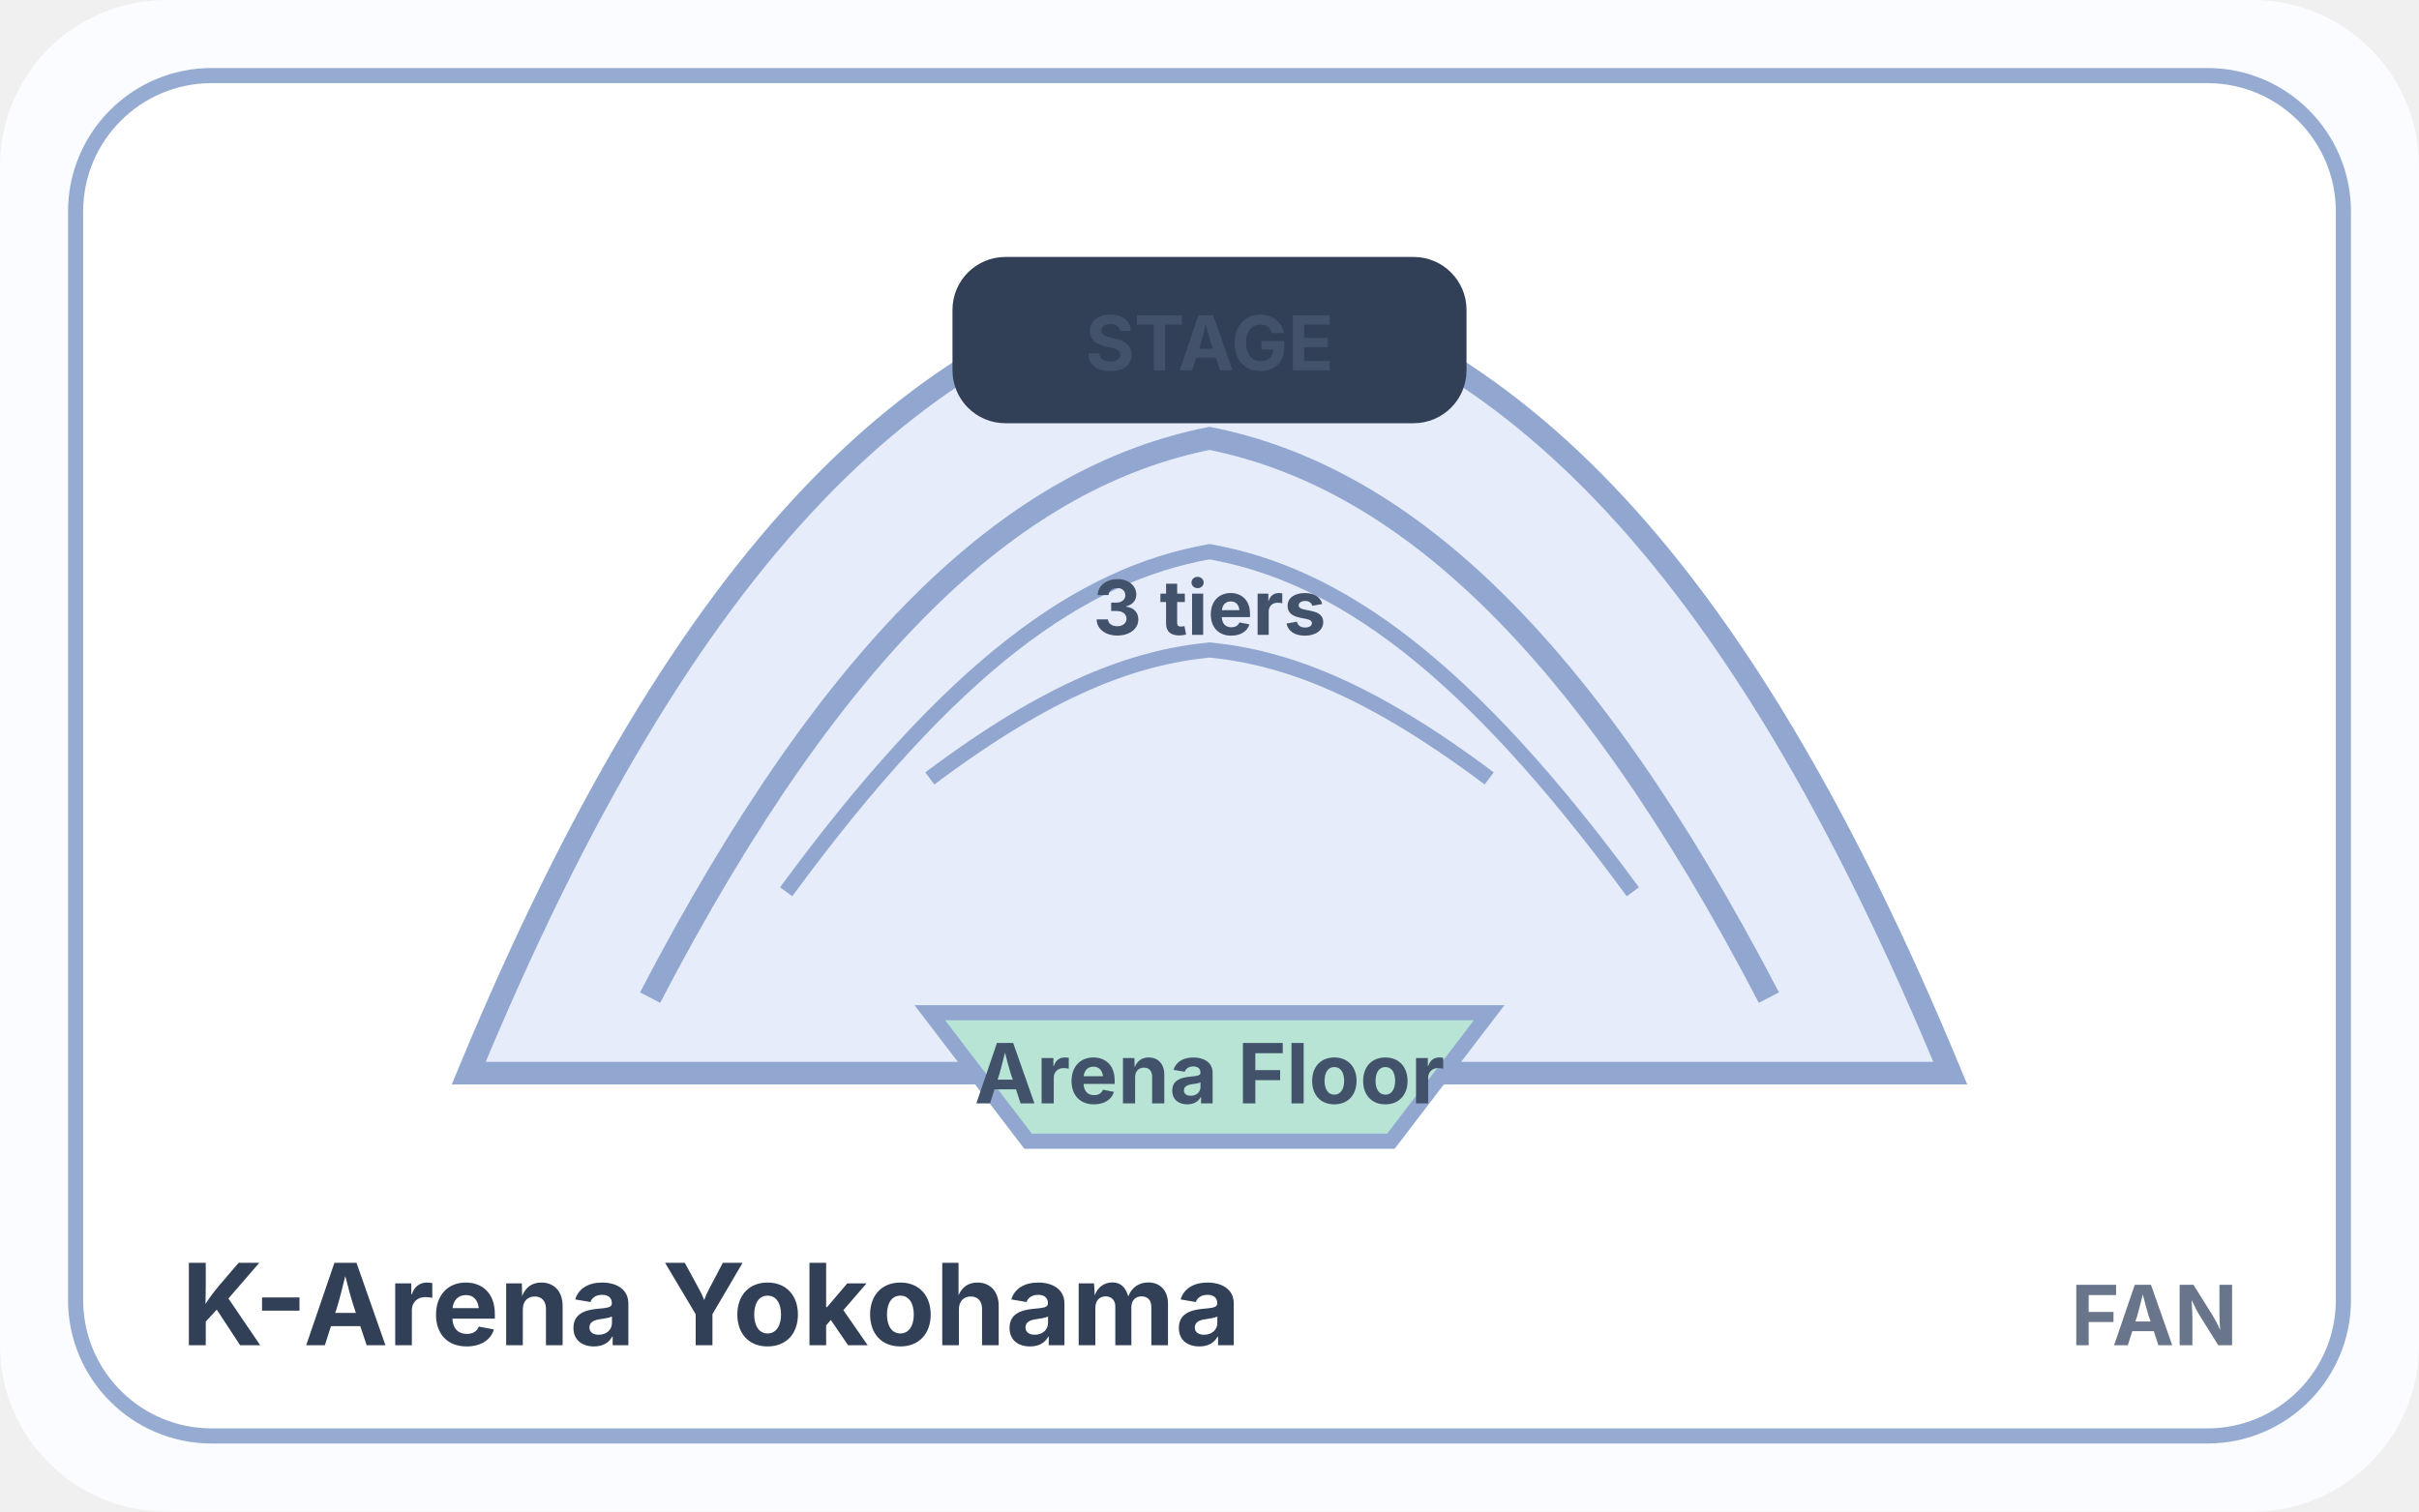
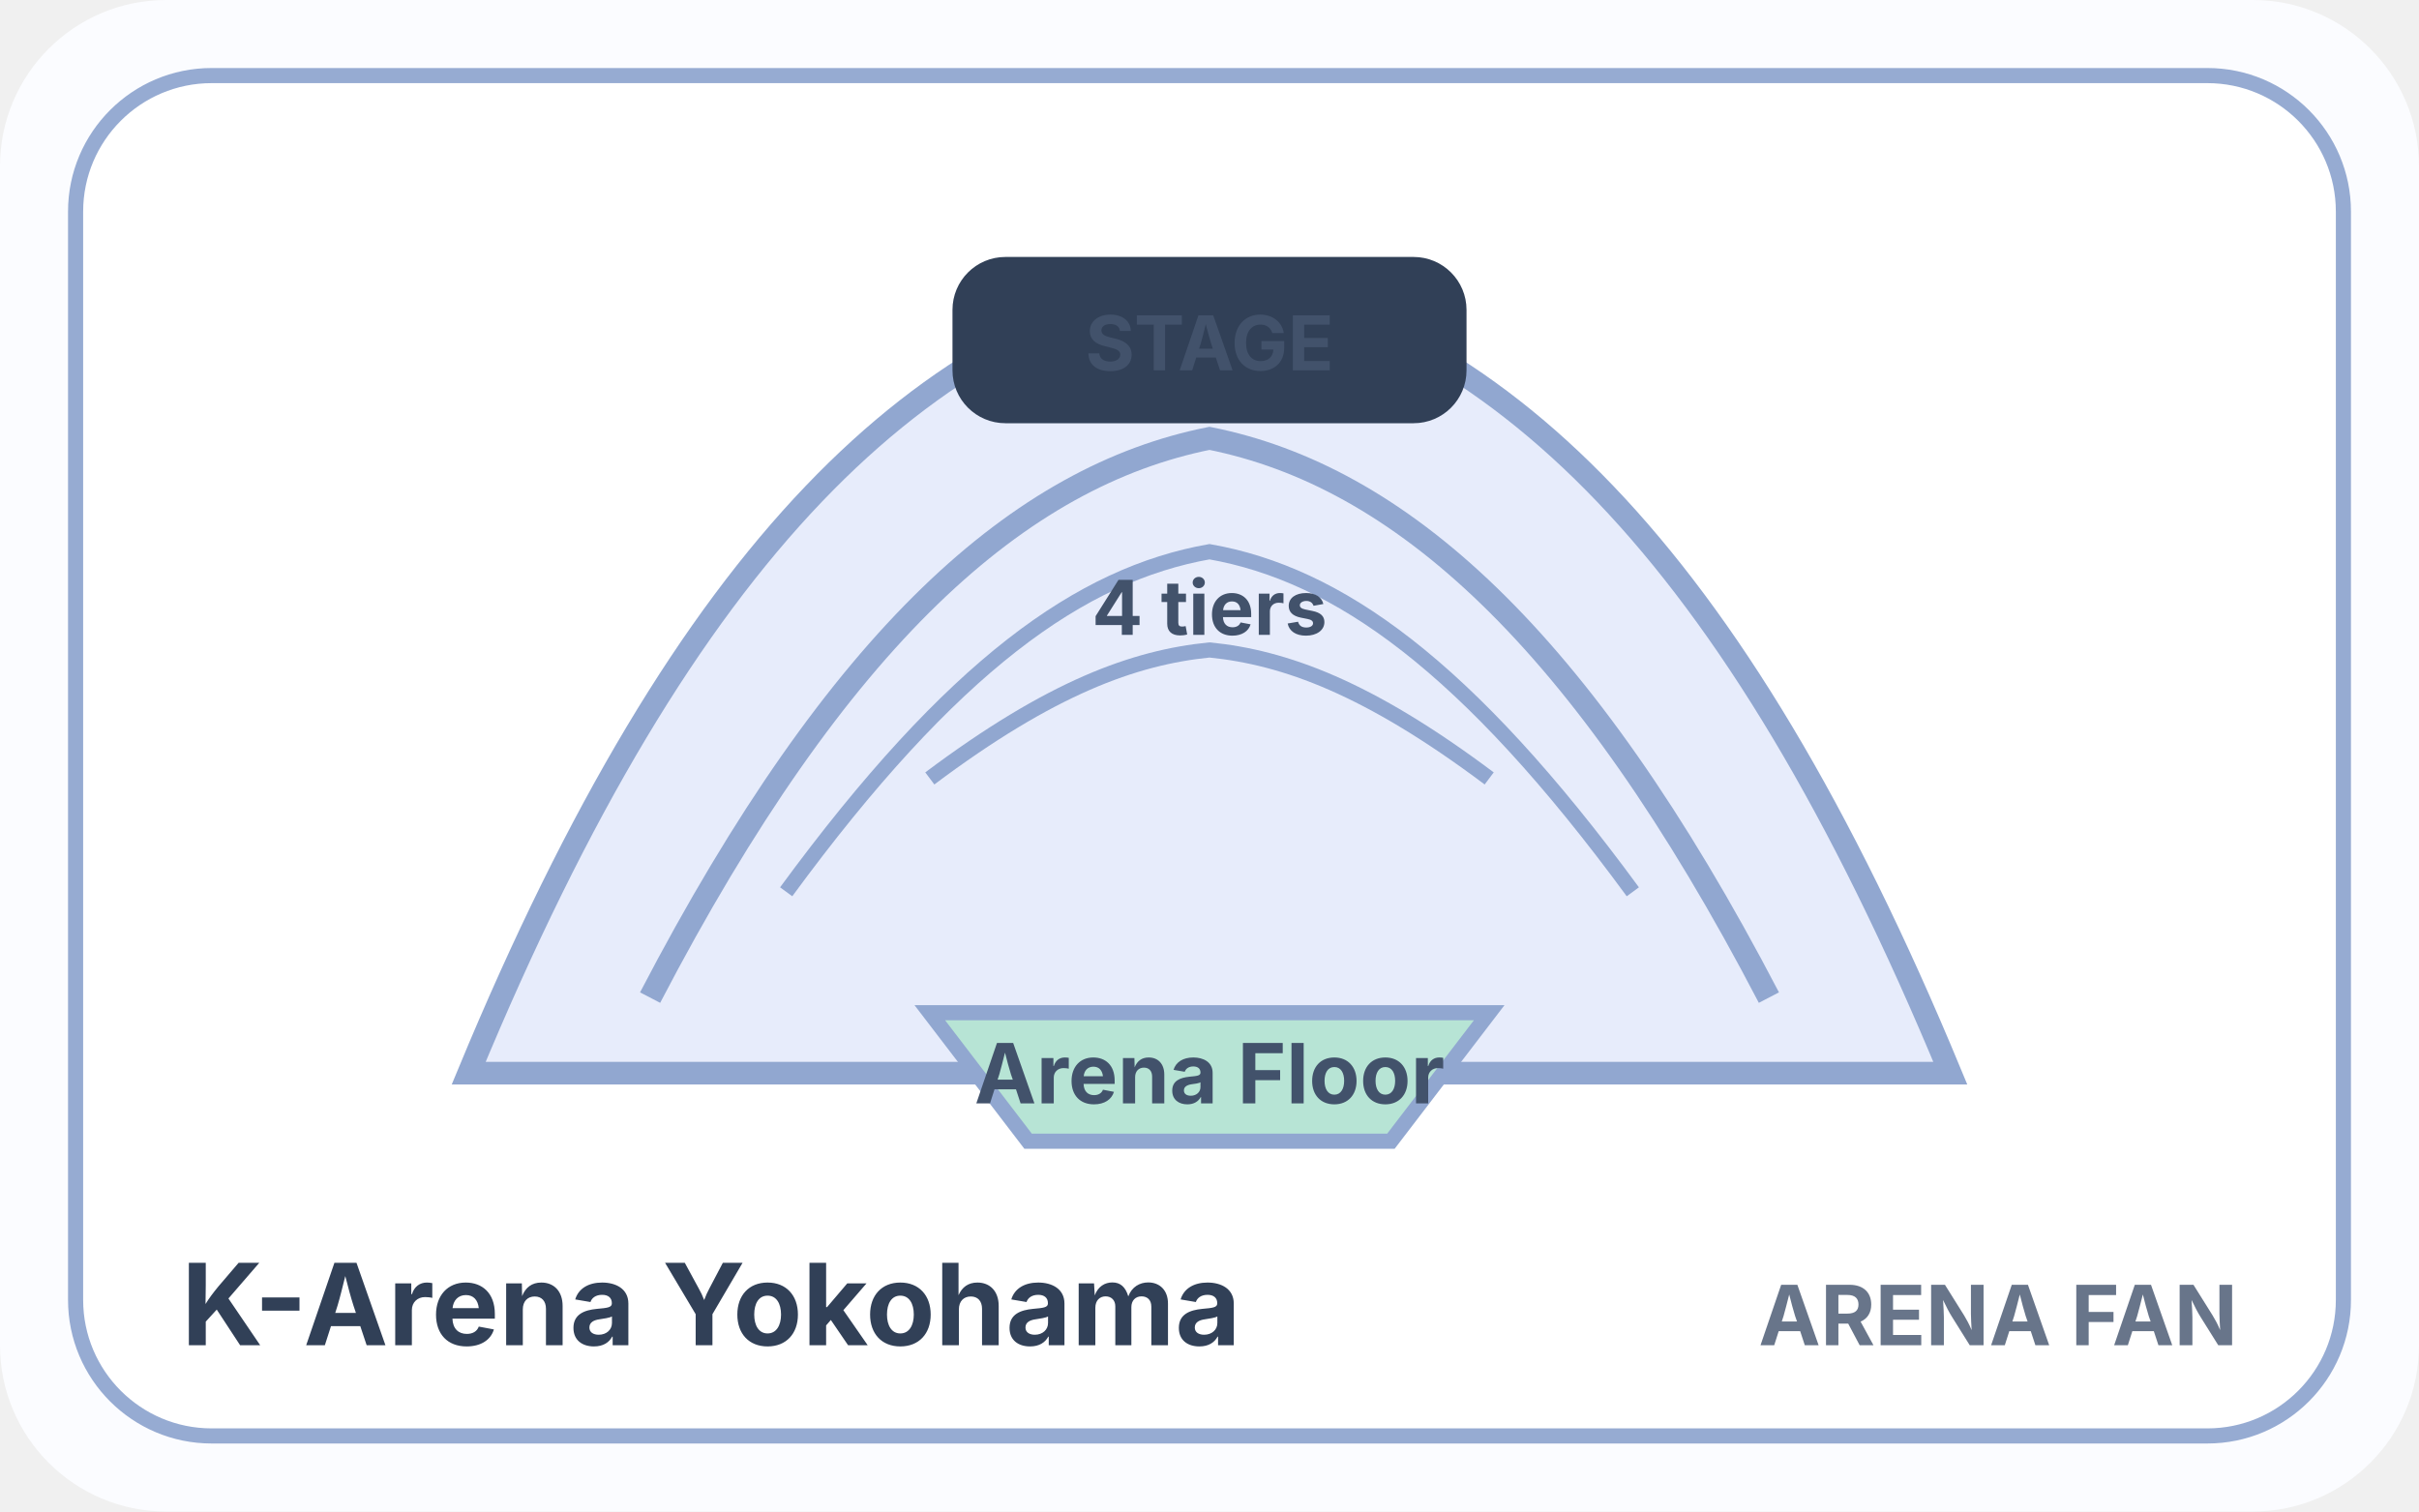
<svg xmlns="http://www.w3.org/2000/svg" viewBox="0 0 320 200" role="img" aria-labelledby="title desc">
  <rect width="320" height="200" rx="22" fill="#fbfcff" />
  <rect x="10" y="10" width="300" height="180" rx="18" fill="white" stroke="#91a7d0" stroke-width="2" opacity="0.95" />
  <path d="M62 142 C91 72 122 43 160 36 C198 43 229 72 258 142 Z" fill="#e7ecfb" stroke="#91a7d0" stroke-width="3" />
  <path d="M86 132 C111 84 135 63 160 58 C185 63 209 84 234 132" fill="none" stroke="#91a7d0" stroke-width="3" />
  <path d="M104 118 C126 88 143 76 160 73 C177 76 194 88 216 118" fill="none" stroke="#91a7d0" stroke-width="2" />
  <path d="M123 103 C139 91 150 87 160 86 C170 87 181 91 197 103" fill="none" stroke="#91a7d0" stroke-width="2" />
  <rect x="126" y="34" width="68" height="22" rx="7" fill="#314057" />
  <path d="M123 134 H197 L184 151 H136 Z" fill="#b7e4d5" stroke="#91a7d0" stroke-width="2" />
  <text x="160" y="49" text-anchor="middle" fill="#42526b" font-family="Inter, Arial, sans-serif" font-size="10" font-weight="700">STAGE</text>
  <text x="160" y="146" text-anchor="middle" fill="#42526b" font-family="Inter, Arial, sans-serif" font-size="11" font-weight="700">Arena Floor</text>
-   <text x="160" y="84" text-anchor="middle" fill="#42526b" font-family="Inter, Arial, sans-serif" font-size="10" font-weight="700">3 tiers</text>
+   <text x="160" y="84" text-anchor="middle" fill="#42526b" font-family="Inter, Arial, sans-serif" font-size="10" font-weight="700">4 tiers</text>
  <text x="24" y="178" fill="#314057" font-family="Inter, Arial, sans-serif" font-size="15" font-weight="700">K-Arena Yokohama</text>
-   <text x="296" y="178" text-anchor="end" fill="#68758a" font-family="Inter, Arial, sans-serif" font-size="11" font-weight="700">FAN</text>
+   <text x="296" y="178" text-anchor="end" fill="#68758a" font-family="Inter, Arial, sans-serif" font-size="11" font-weight="700">ARENA FAN</text>
</svg>
